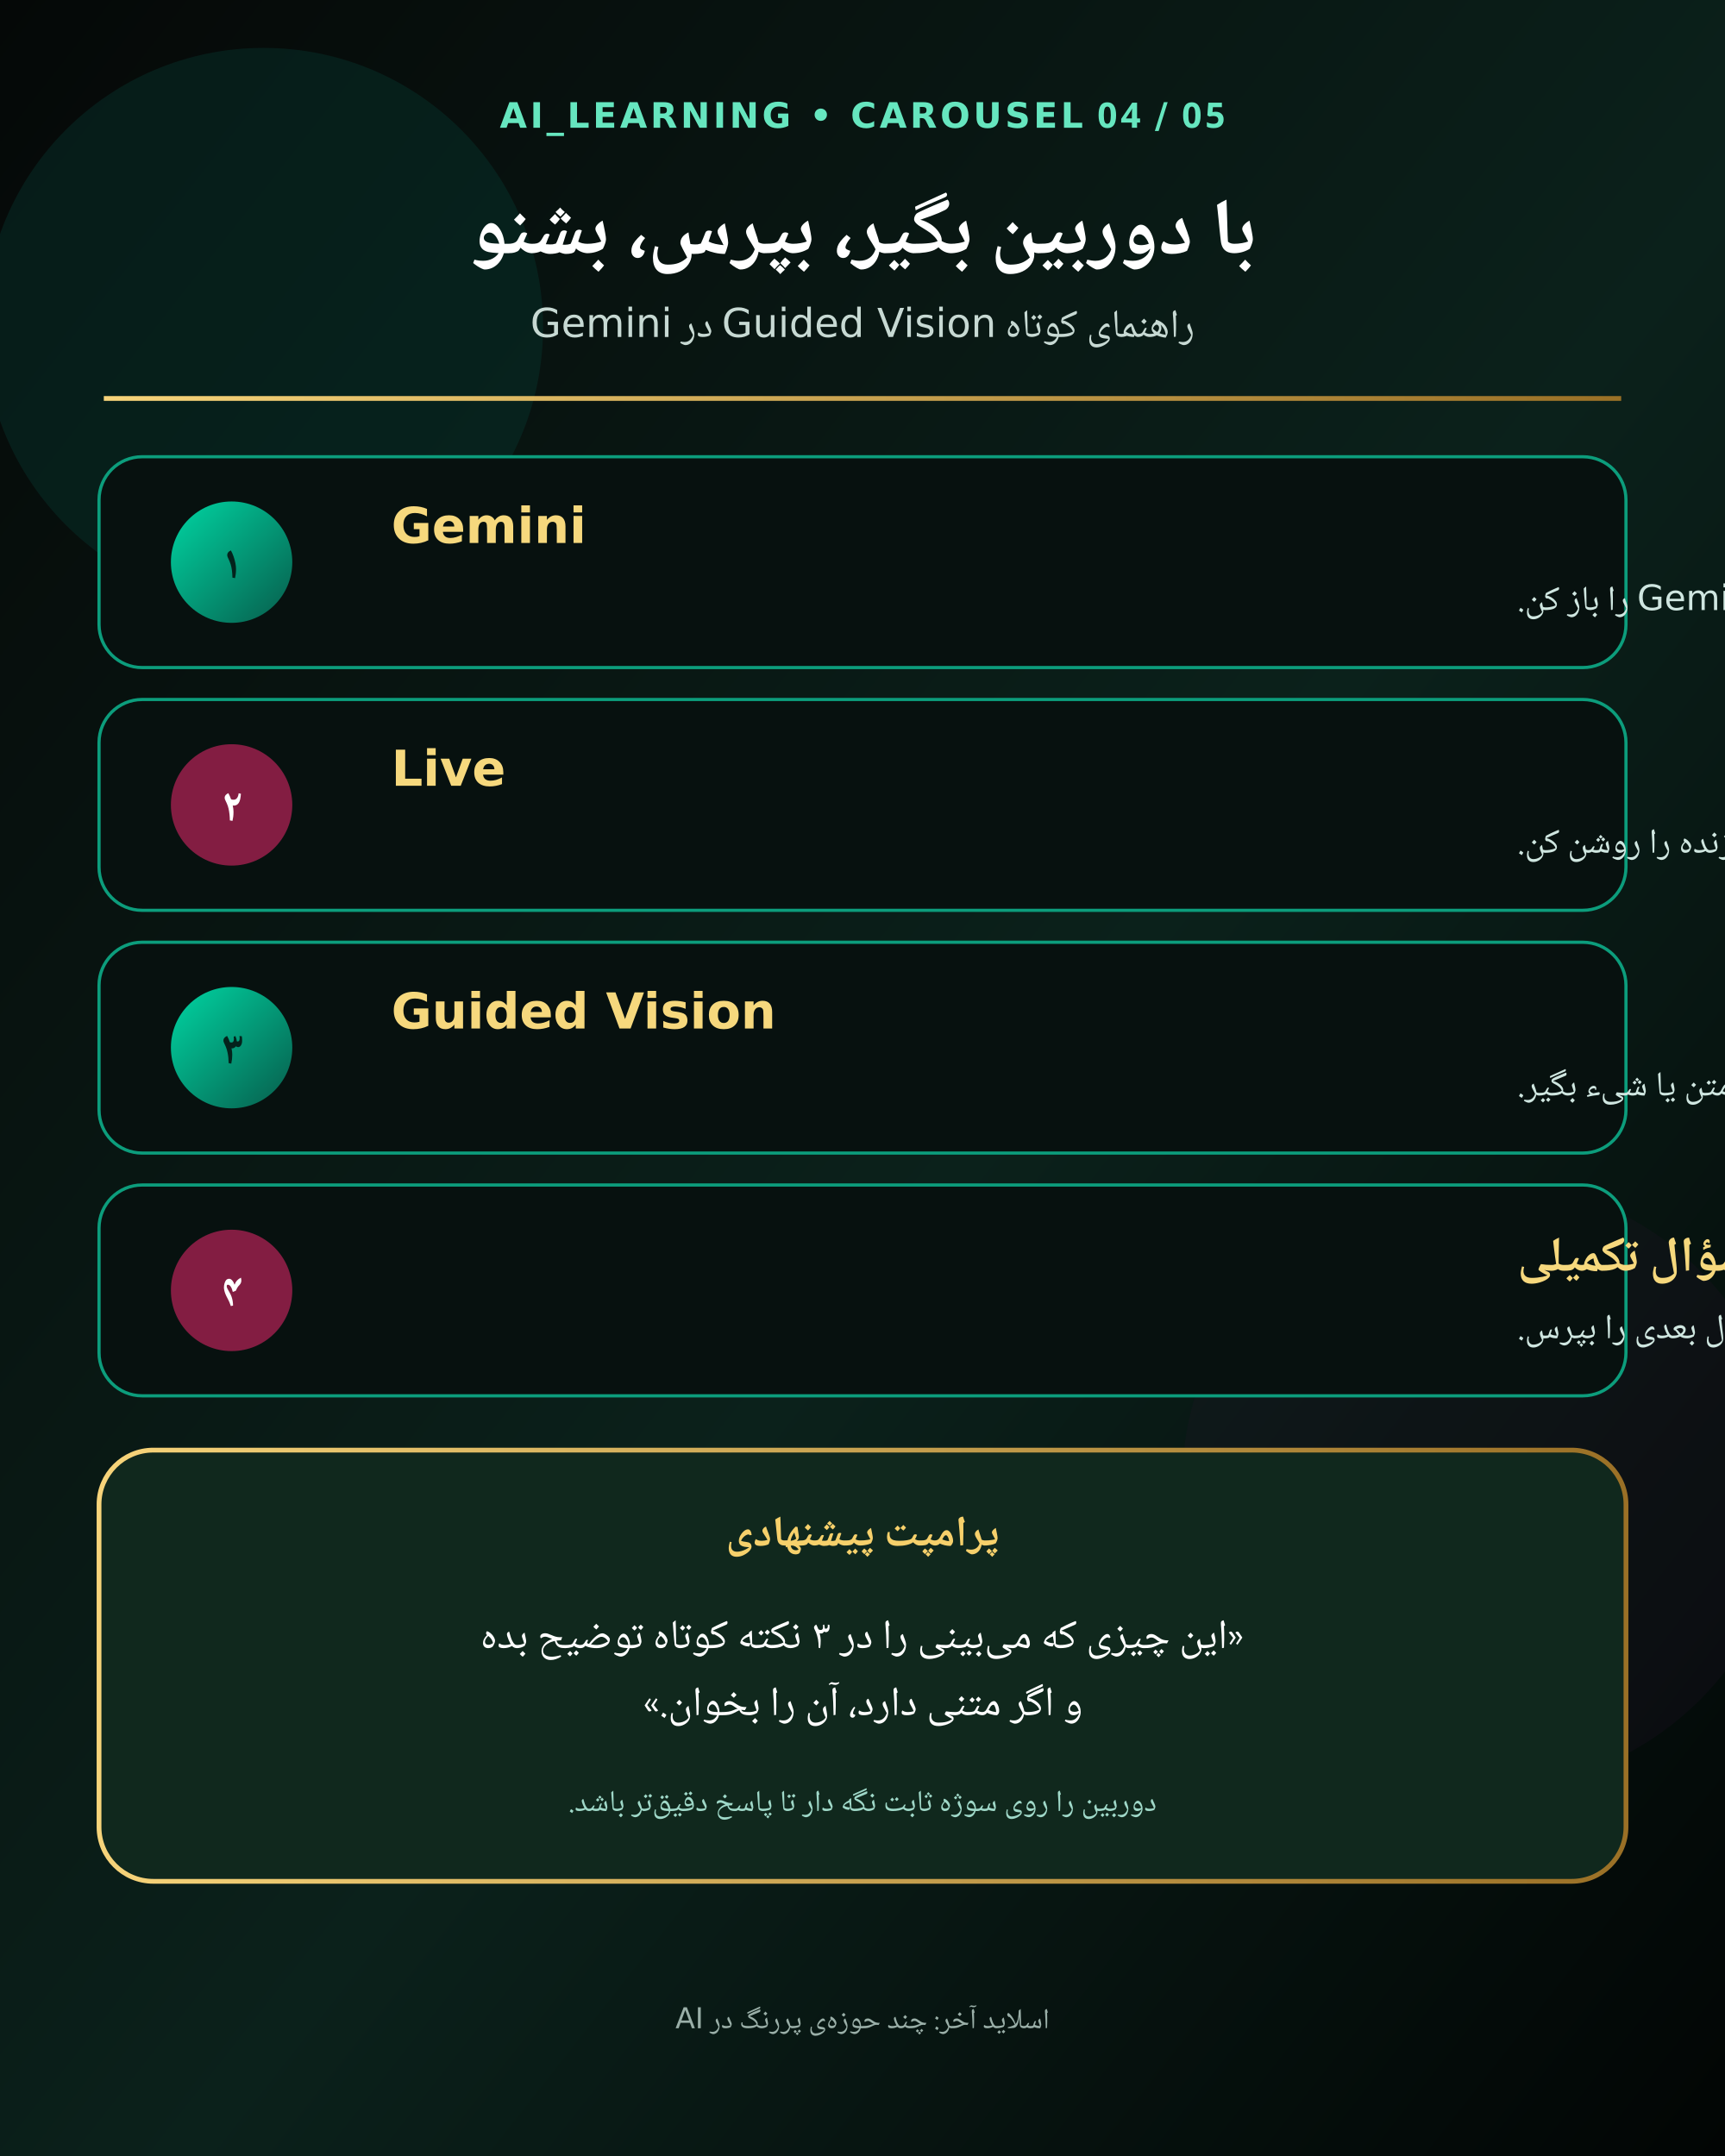
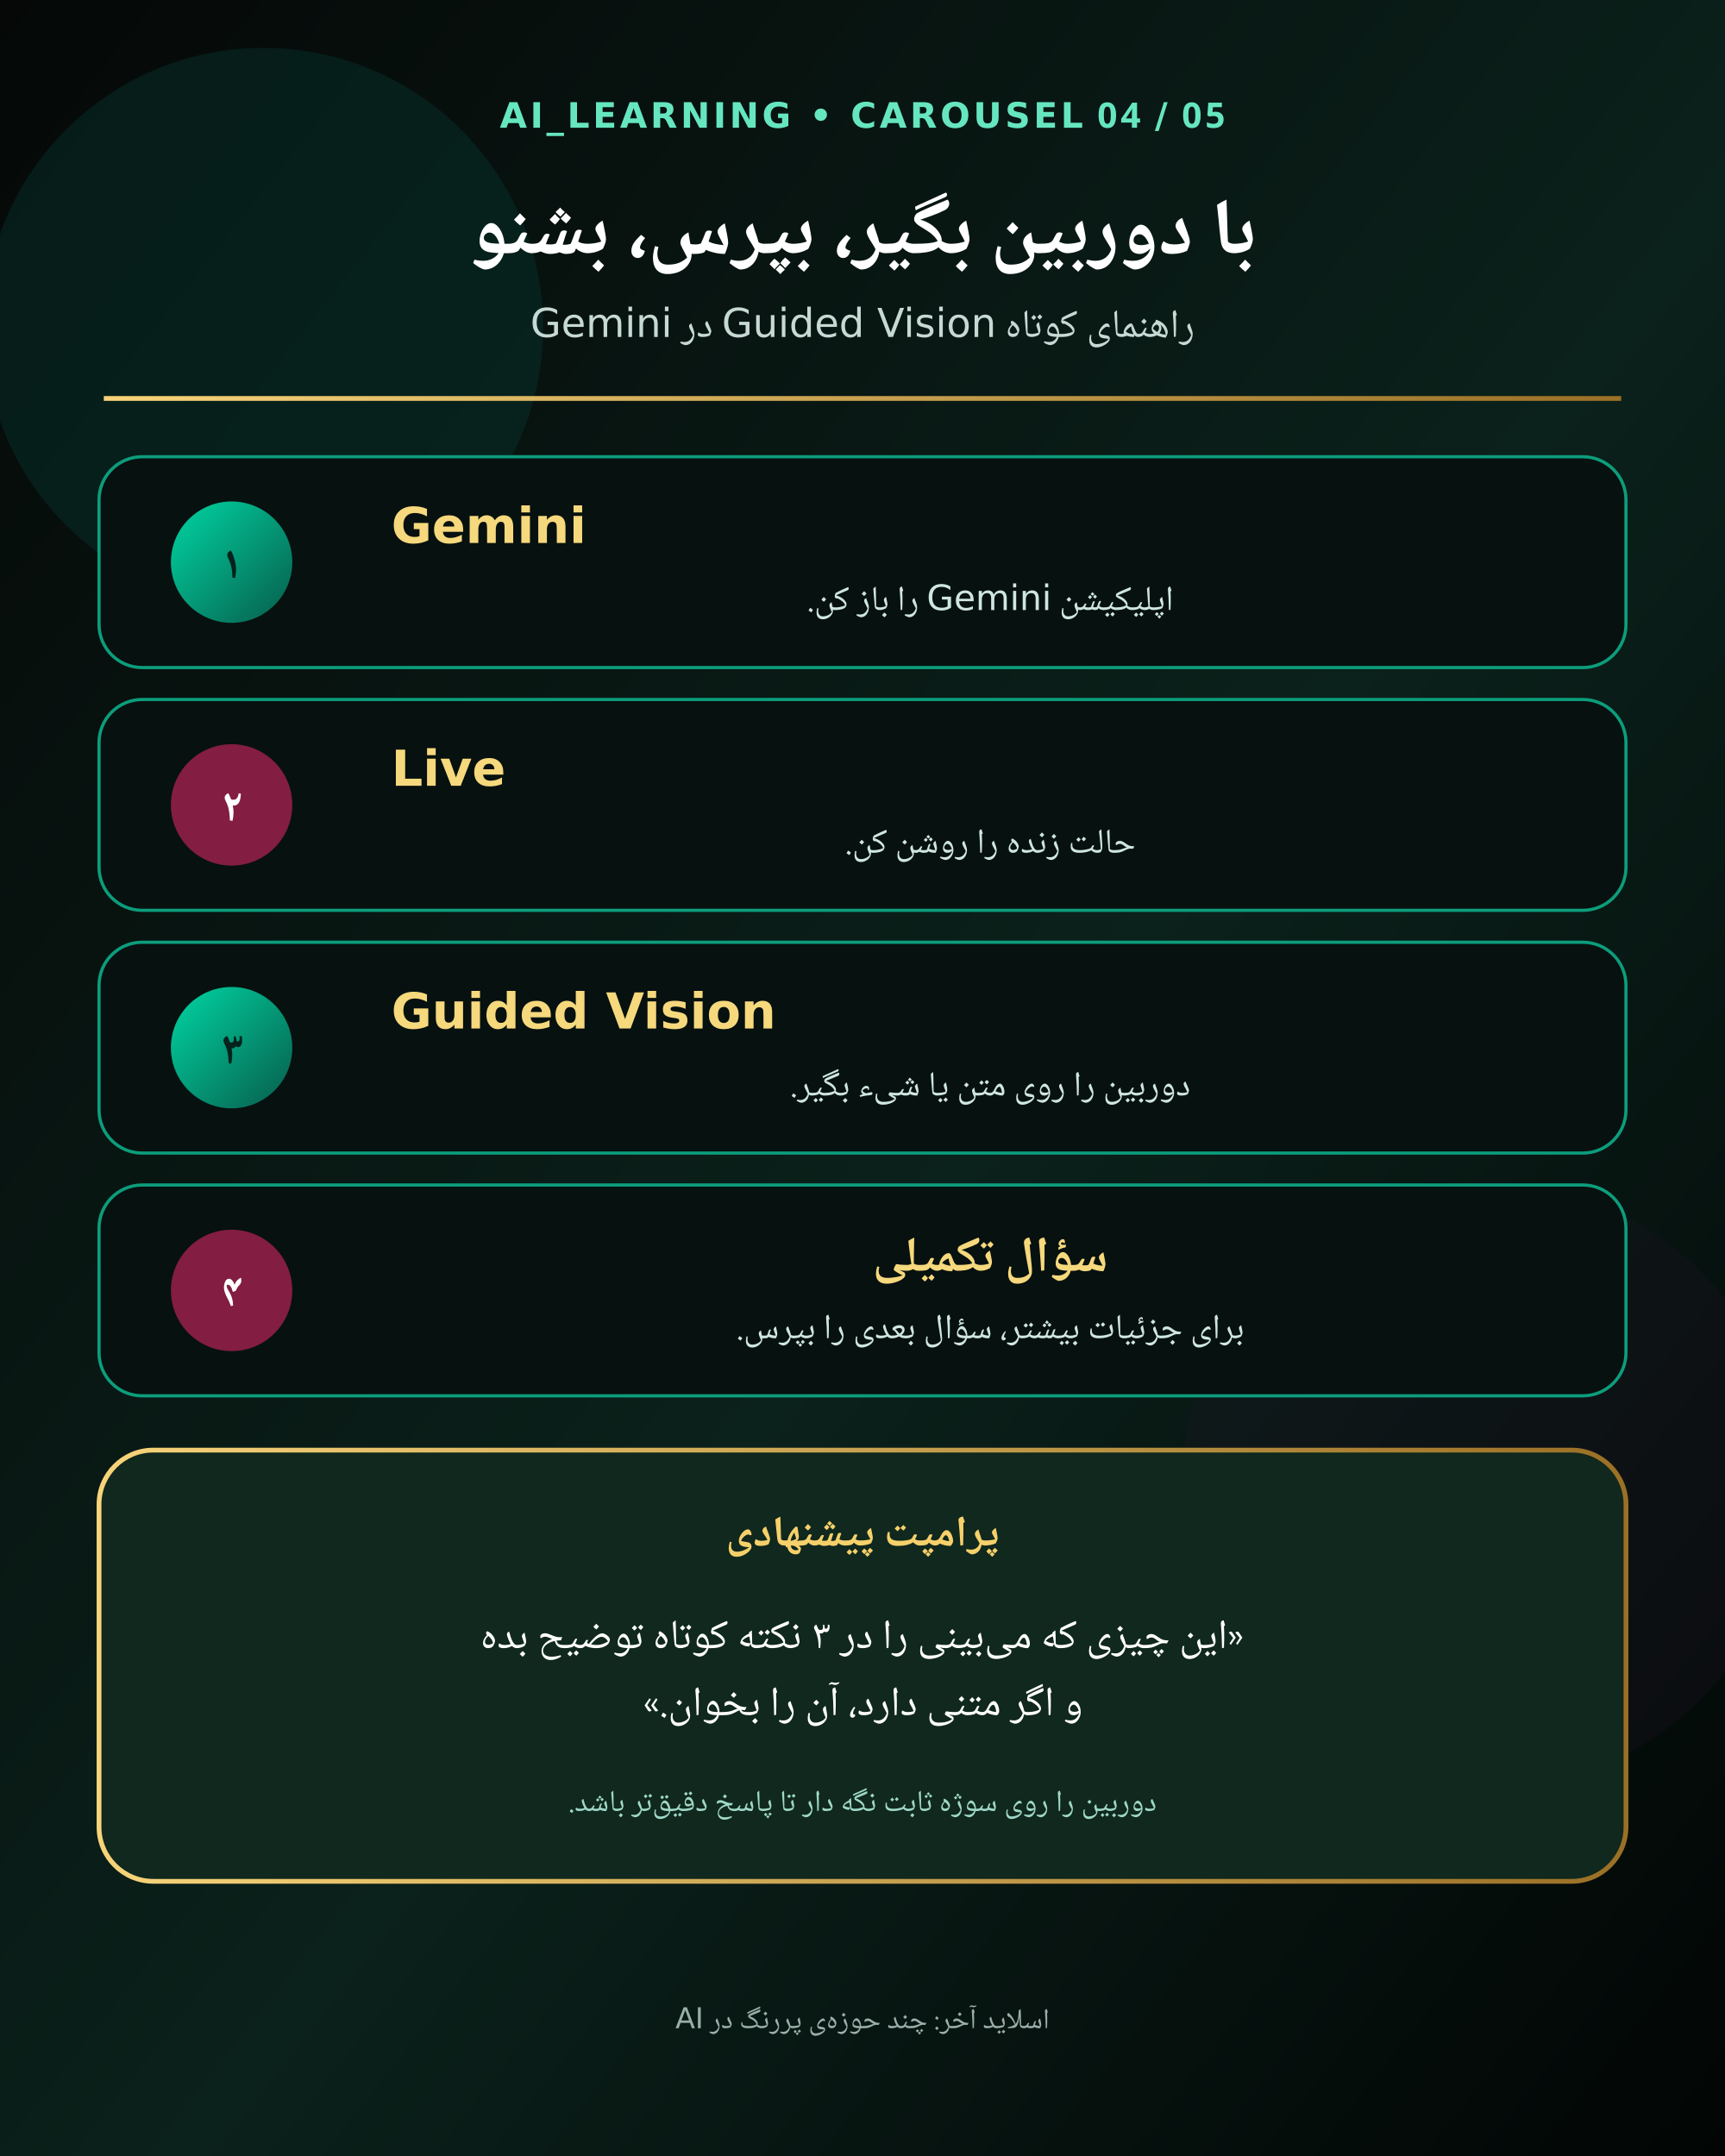
<svg xmlns="http://www.w3.org/2000/svg" width="1080" height="1350" viewBox="0 0 1080 1350">
  <defs>
    <linearGradient id="bg" x1="0" y1="0" x2="1" y2="1">
      <stop offset="0" stop-color="#050807" />
      <stop offset=".55" stop-color="#0b211b" />
      <stop offset="1" stop-color="#020504" />
    </linearGradient>
    <linearGradient id="emerald" x1="0" y1="0" x2="1" y2="1">
      <stop stop-color="#00d6a3" />
      <stop offset="1" stop-color="#075c4b" />
    </linearGradient>
    <linearGradient id="gold" x1="0" y1="0" x2="1" y2="0">
      <stop stop-color="#f7d47a" />
      <stop offset="1" stop-color="#9a7026" />
    </linearGradient>
  </defs>
  <rect width="1080" height="1350" fill="url(#bg)" />
  <circle cx="165" cy="205" r="175" fill="#063a32" opacity=".38" />
  <circle cx="930" cy="930" r="190" fill="#24102a" opacity=".22" />
  <g font-family="Vazirmatn, 'Noto Naskh Arabic', 'Noto Sans Arabic', Tahoma, DejaVu Sans, sans-serif">
    <text x="540" y="80" text-anchor="middle" fill="#66e6bf" font-size="22" font-weight="700" letter-spacing="2">AI_LEARNING  •  CAROUSEL  04 / 05</text>
    <text x="540" y="159" text-anchor="middle" fill="#ffffff" font-size="50" font-weight="700" direction="rtl">با دوربین بگیر، بپرس، بشنو</text>
    <text x="540" y="211" text-anchor="middle" fill="#c7d9d3" font-size="25" direction="rtl">راهنمای کوتاه Guided Vision در Gemini</text>
    <rect x="65" y="248" width="950" height="3" fill="url(#gold)" />
    <rect x="62" y="286" width="956" height="132" rx="27" fill="#07110f" stroke="#0c9d7c" stroke-width="2" />
    <circle cx="145" cy="352" r="38" fill="url(#emerald)" />
    <text x="145" y="362" text-anchor="middle" fill="#04231c" font-size="29" font-weight="700">۱</text>
    <text x="245" y="340" text-anchor="start" fill="#f6d87d" font-size="31" font-weight="700">Gemini</text>
-     <text x="950" y="382" text-anchor="end" fill="#cfe6e0" font-size="22" direction="rtl">اپلیکیشن Gemini را باز کن.</text>
+     <text x="620" y="382" text-anchor="middle" fill="#cfe6e0" font-size="22" direction="rtl">اپلیکیشن Gemini را باز کن.</text>
    <rect x="62" y="438" width="956" height="132" rx="27" fill="#07110f" stroke="#0c9d7c" stroke-width="2" />
    <circle cx="145" cy="504" r="38" fill="#831d42" />
    <text x="145" y="514" text-anchor="middle" fill="#ffffff" font-size="29" font-weight="700">۲</text>
    <text x="245" y="492" text-anchor="start" fill="#f6d87d" font-size="31" font-weight="700">Live</text>
-     <text x="950" y="534" text-anchor="end" fill="#cfe6e0" font-size="22" direction="rtl">حالت زنده را روشن کن.</text>
+     <text x="620" y="534" text-anchor="middle" fill="#cfe6e0" font-size="22" direction="rtl">حالت زنده را روشن کن.</text>
    <rect x="62" y="590" width="956" height="132" rx="27" fill="#07110f" stroke="#0c9d7c" stroke-width="2" />
    <circle cx="145" cy="656" r="38" fill="url(#emerald)" />
    <text x="145" y="666" text-anchor="middle" fill="#04231c" font-size="29" font-weight="700">۳</text>
    <text x="245" y="644" text-anchor="start" fill="#f6d87d" font-size="31" font-weight="700">Guided Vision</text>
-     <text x="950" y="686" text-anchor="end" fill="#cfe6e0" font-size="22" direction="rtl">دوربین را روی متن یا شیء بگیر.</text>
+     <text x="620" y="686" text-anchor="middle" fill="#cfe6e0" font-size="22" direction="rtl">دوربین را روی متن یا شیء بگیر.</text>
    <rect x="62" y="742" width="956" height="132" rx="27" fill="#07110f" stroke="#0c9d7c" stroke-width="2" />
    <circle cx="145" cy="808" r="38" fill="#831d42" />
    <text x="145" y="818" text-anchor="middle" fill="#ffffff" font-size="29" font-weight="700">۴</text>
-     <text x="950" y="796" text-anchor="end" fill="#f6d87d" font-size="31" font-weight="700" direction="rtl">سؤال تکمیلی</text>
-     <text x="950" y="838" text-anchor="end" fill="#cfe6e0" font-size="22" direction="rtl">برای جزئیات بیشتر، سؤال بعدی را بپرس.</text>
+     <text x="620" y="796" text-anchor="middle" fill="#f6d87d" font-size="31" font-weight="700" direction="rtl">سؤال تکمیلی</text>
+     <text x="620" y="838" text-anchor="middle" fill="#cfe6e0" font-size="22" direction="rtl">برای جزئیات بیشتر، سؤال بعدی را بپرس.</text>
    <rect x="62" y="908" width="956" height="270" rx="34" fill="#10281d" stroke="url(#gold)" stroke-width="3" />
    <text x="540" y="968" text-anchor="middle" fill="#f6d06b" font-size="27" font-weight="700" direction="rtl">پرامپت پیشنهادی</text>
    <text x="540" y="1032" text-anchor="middle" fill="#ffffff" font-size="26" direction="rtl">«این چیزی که می‌بینی را در ۳ نکته کوتاه توضیح بده</text>
    <text x="540" y="1074" text-anchor="middle" fill="#ffffff" font-size="26" direction="rtl">و اگر متنی دارد، آن را بخوان.»</text>
    <text x="540" y="1134" text-anchor="middle" fill="#9fd8c8" font-size="19" direction="rtl">دوربین را روی سوژه ثابت نگه دار تا پاسخ دقیق‌تر باشد.</text>
    <text x="540" y="1270" text-anchor="middle" fill="#9aafa8" font-size="18" direction="rtl">اسلاید آخر: چند حوزه‌ی پررنگ در AI</text>
  </g>
</svg>
